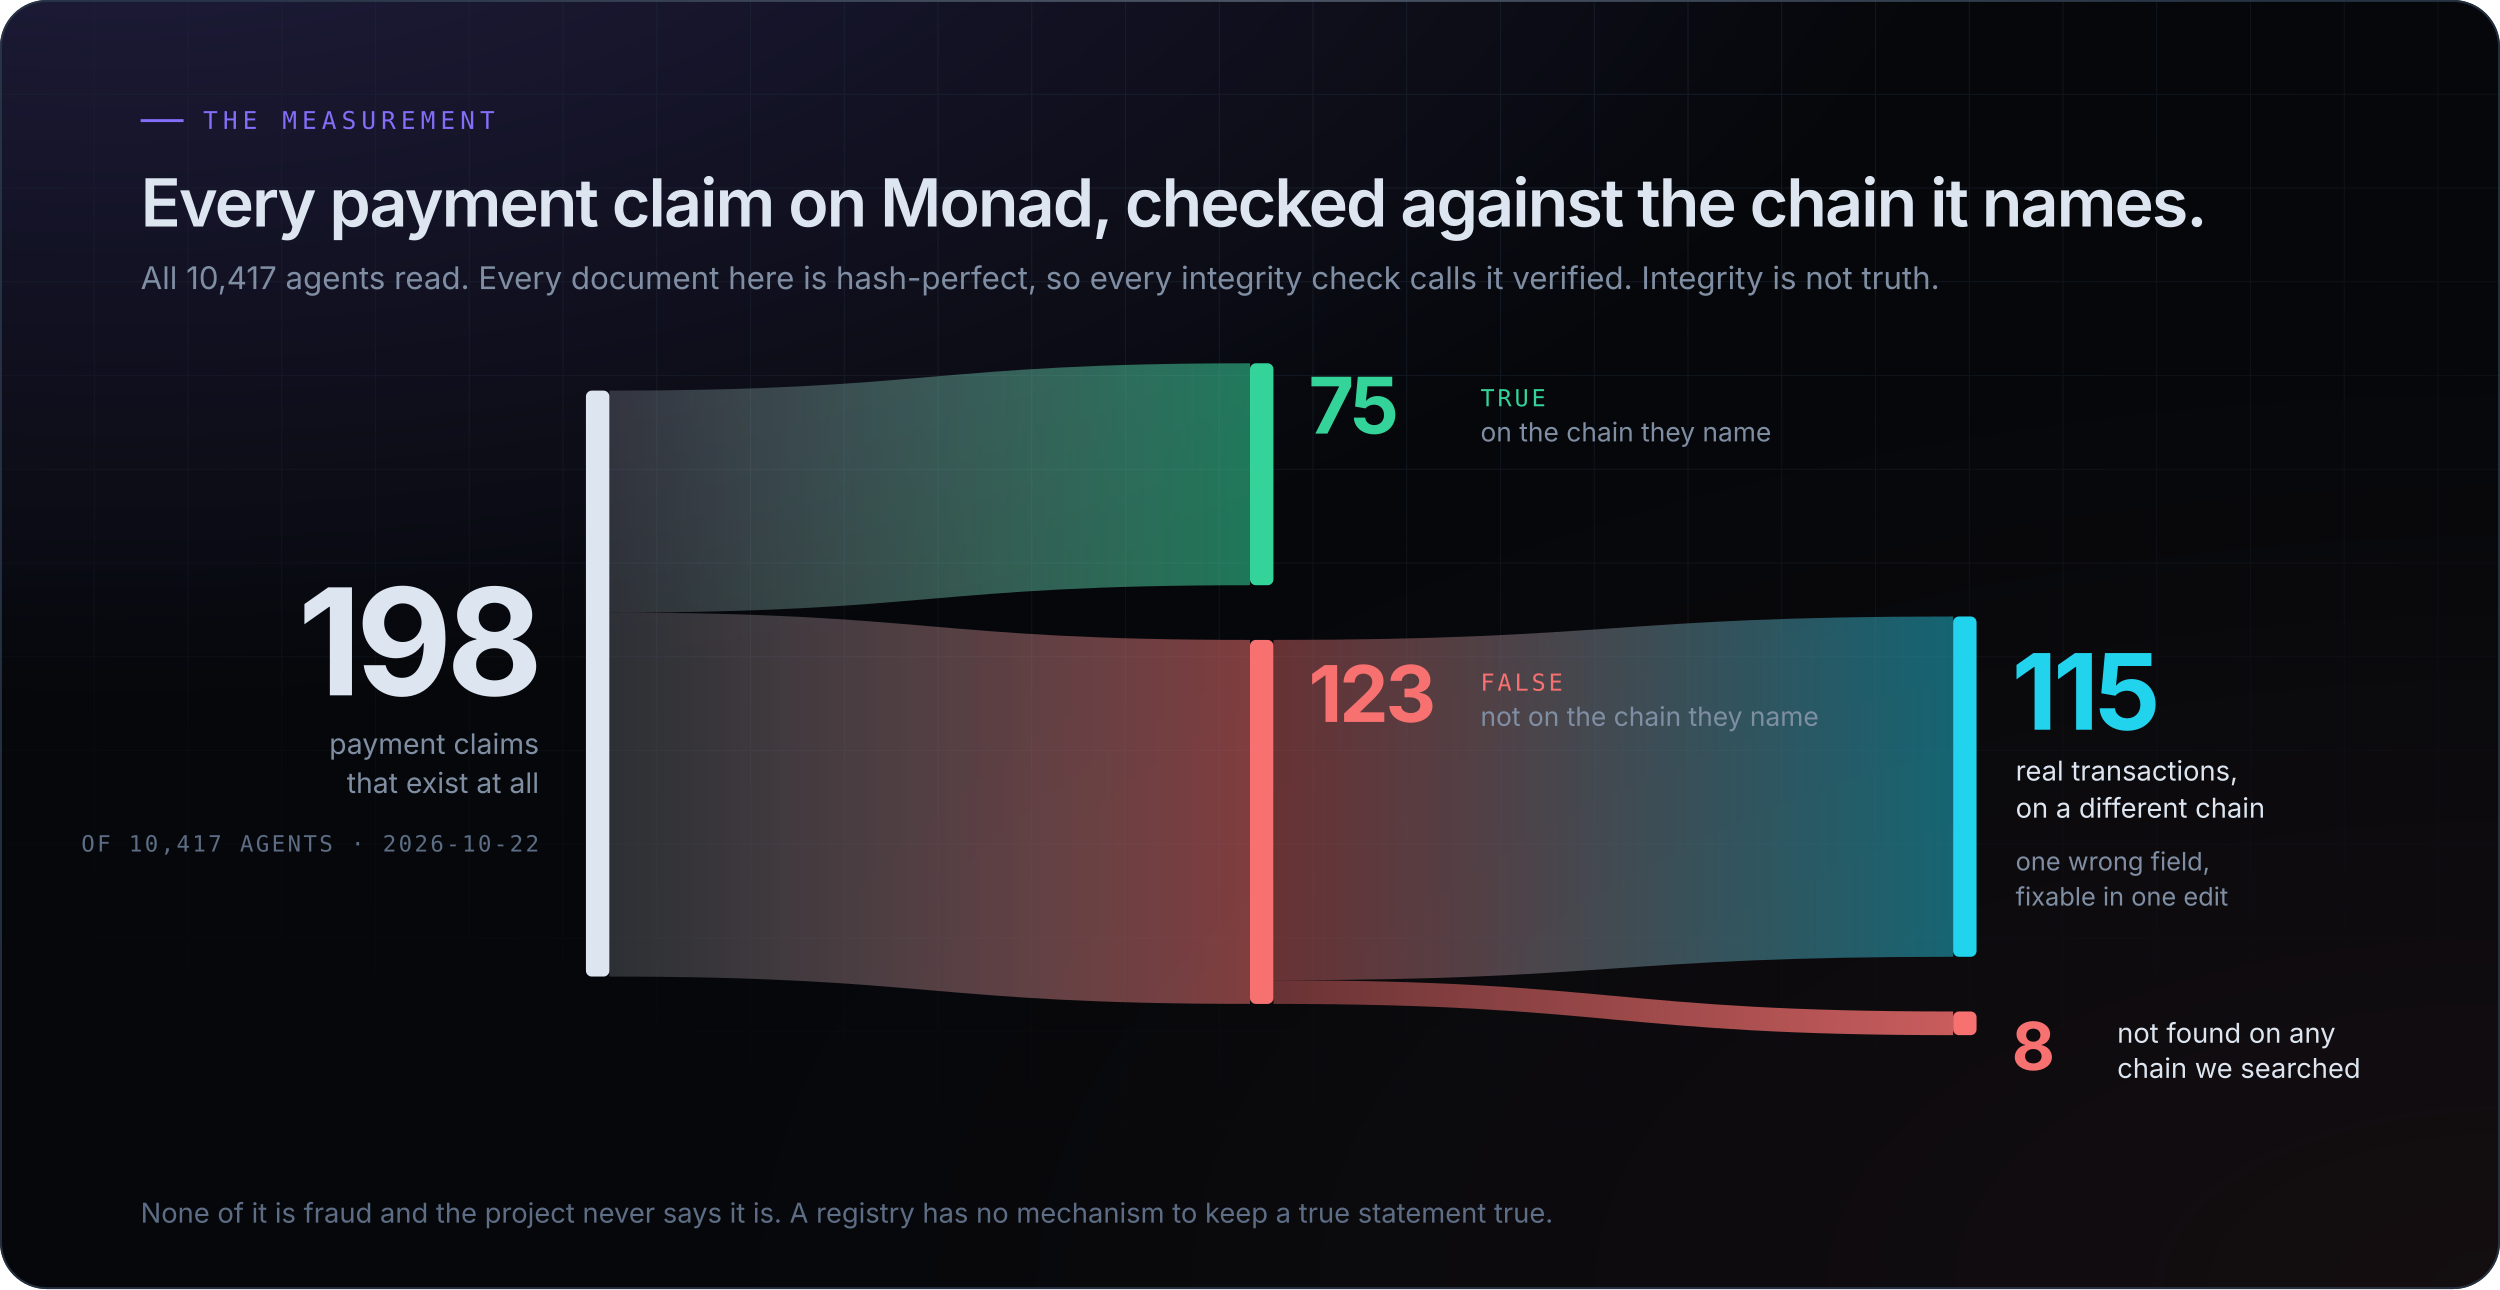
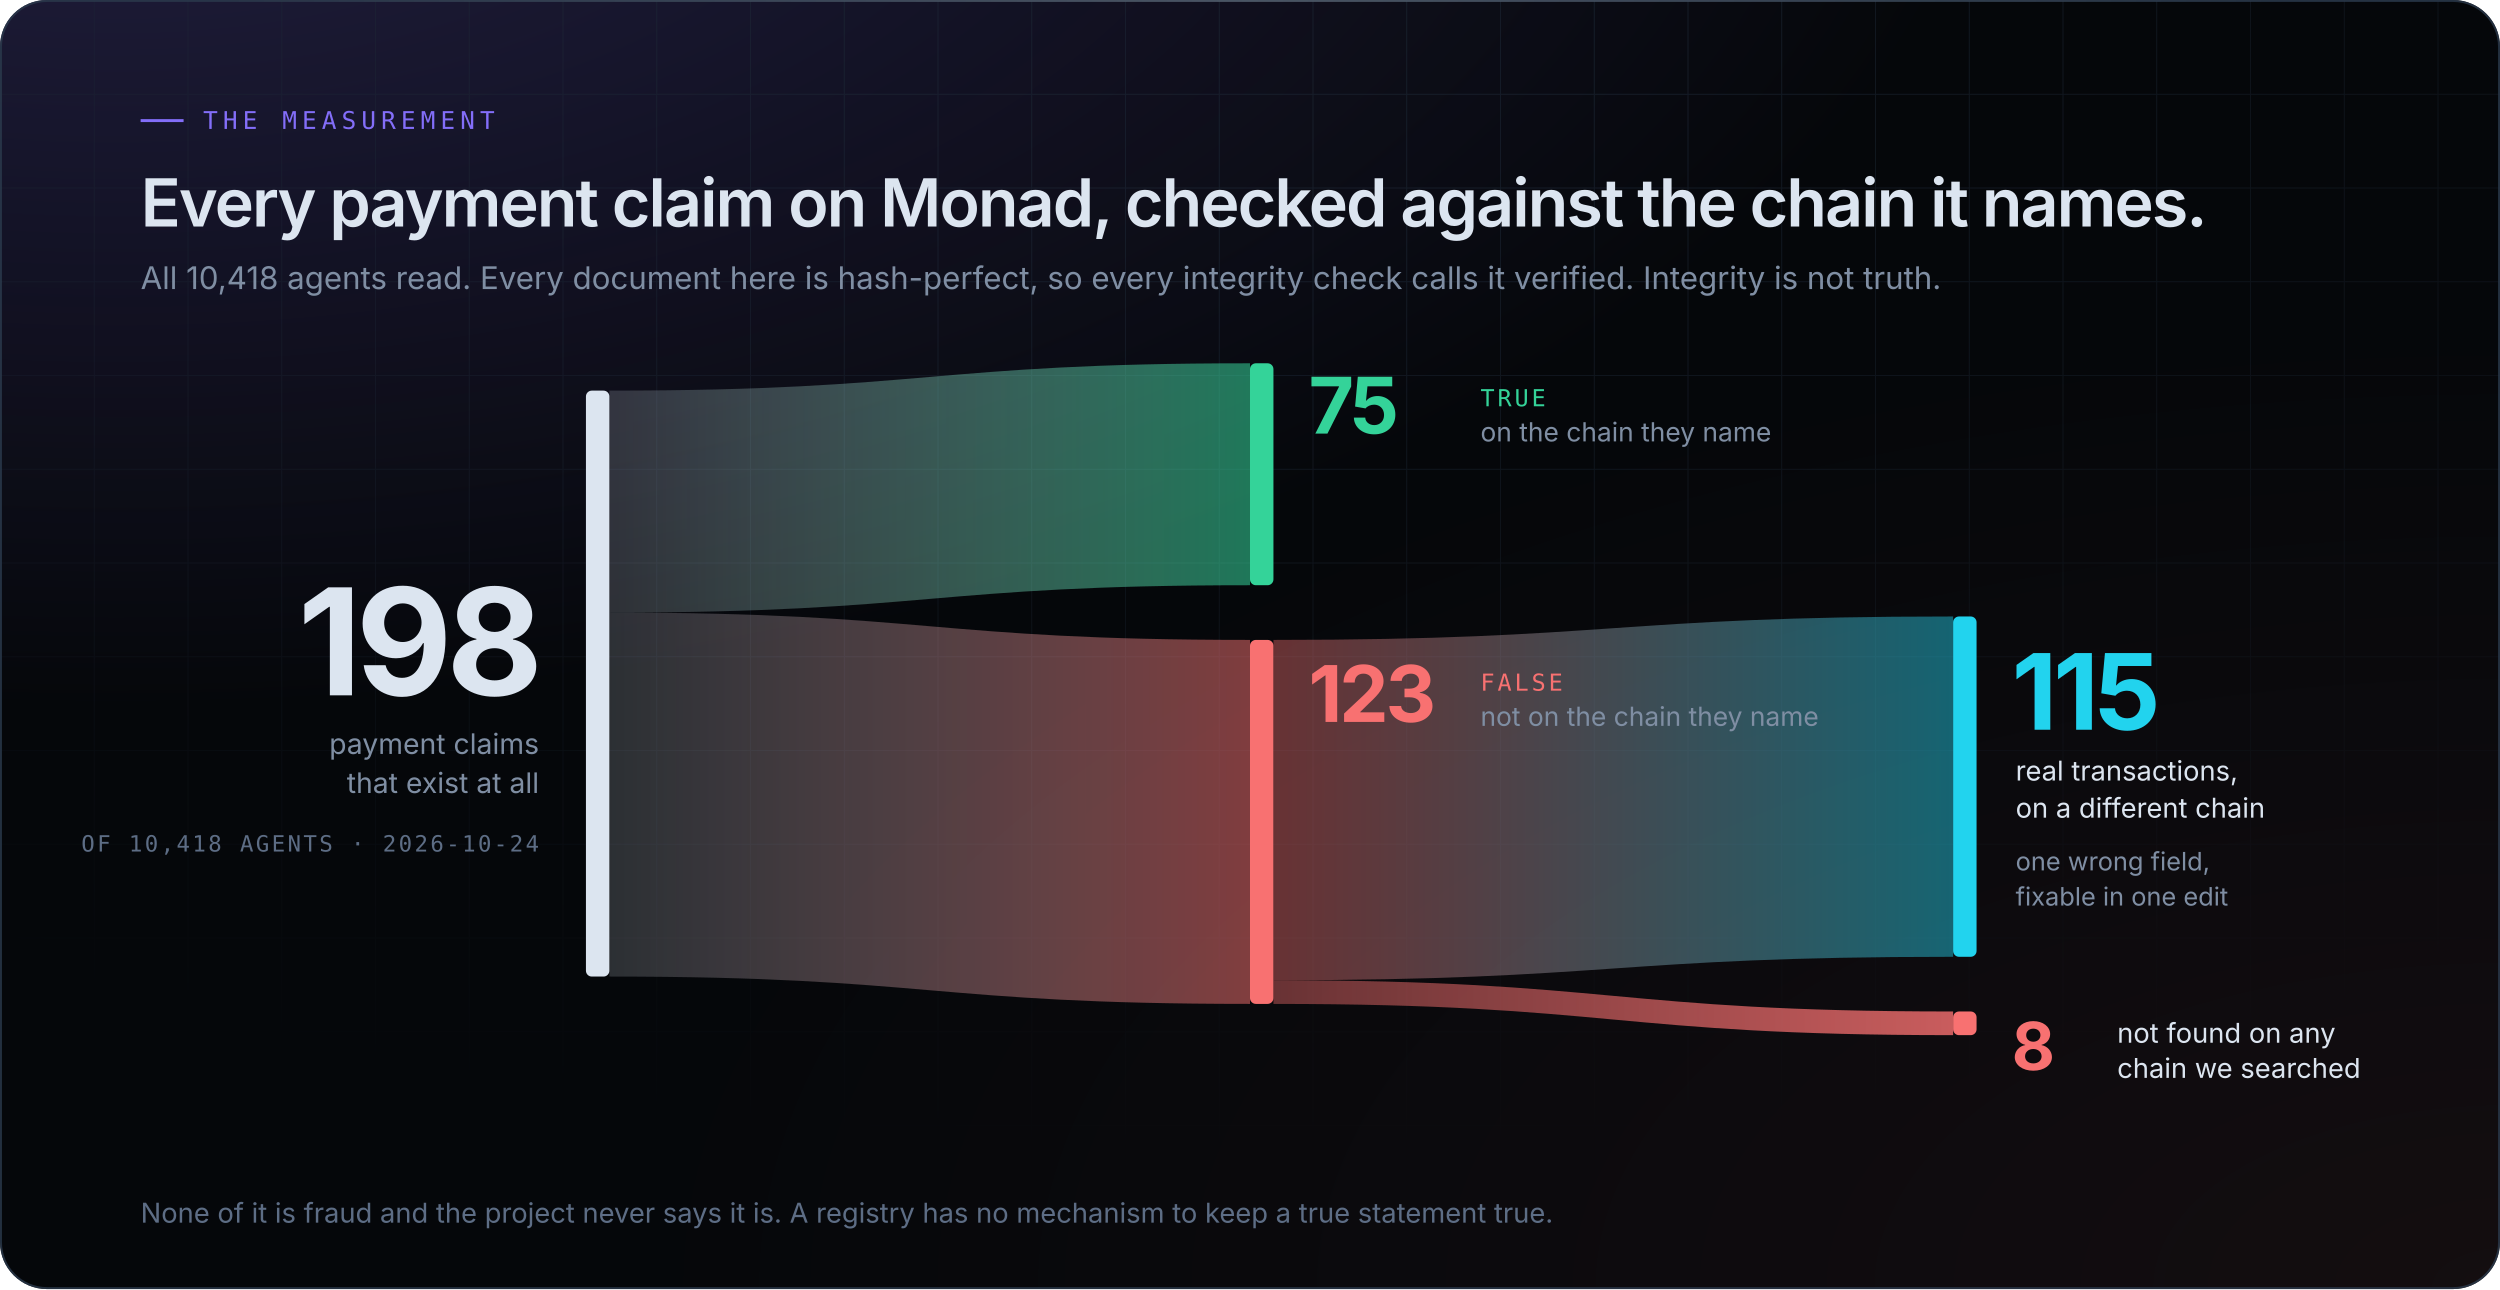
- <svg xmlns="http://www.w3.org/2000/svg" width="1280" height="660" viewBox="0 0 1280 660" role="img" aria-label="198 payment claims (2026-10-22): 75 on the chain they name, 123 not. Of those 123, 115 are real transactions on a different chain and 8 were not found on any chain we searched.">
+ <svg xmlns="http://www.w3.org/2000/svg" width="1280" height="660" viewBox="0 0 1280 660" role="img" aria-label="198 payment claims (2026-10-24): 75 on the chain they name, 123 not. Of those 123, 115 are real transactions on a different chain and 8 were not found on any chain we searched.">
  <style>
.sans{font-family:'Space Grotesk','Inter',-apple-system,BlinkMacSystemFont,'Segoe UI',Helvetica,Arial,sans-serif}
.body{font-family:'Inter',-apple-system,BlinkMacSystemFont,'Segoe UI',Helvetica,Arial,sans-serif}
.mono{font-family:'JetBrains Mono',ui-monospace,SFMono-Regular,Menlo,Consolas,monospace}
.in{animation:in .9s cubic-bezier(.16,1,.3,1) backwards;animation-delay:var(--d,0s)}
@keyframes in{from{opacity:0;transform:translateY(10px)}}
@keyframes spin{to{transform:rotate(360deg)}}

.bd{animation:rv 1.6s cubic-bezier(.16,1,.3,1) backwards}
@keyframes rv{from{clip-path:inset(0 100% 0 0)}to{clip-path:inset(0 0 0 0)}}
.nd{animation:gr .8s cubic-bezier(.16,1,.3,1) backwards}
@keyframes gr{from{transform:scaleY(0)}}
.nd{transform-box:fill-box;transform-origin:center}

@media (prefers-reduced-motion:reduce){
  *{animation:none!important}
  .rm-hide{opacity:0!important}
}
</style>
  <defs>
    <radialGradient id="g0" cx="0.05" cy="-0.2" r=".75">
      <stop offset="0" stop-color="#836ef9" stop-opacity="0.240" />
      <stop offset="1" stop-color="#836ef9" stop-opacity="0" />
    </radialGradient>
    <radialGradient id="g1" cx="1.0" cy="1.0" r=".75">
      <stop offset="0" stop-color="#f87171" stop-opacity="0.060" />
      <stop offset="1" stop-color="#f87171" stop-opacity="0" />
    </radialGradient>
    <pattern id="grid" width="48" height="48" patternUnits="userSpaceOnUse">
      <path d="M48 0H0V48" fill="none" stroke="#1d2836" stroke-width="1" />
    </pattern>
    <radialGradient id="gridmask-g" cx=".5" cy="0" r=".9">
      <stop offset=".2" stop-color="#fff" stop-opacity="0.55" />
      <stop offset="1" stop-color="#fff" stop-opacity="0" />
    </radialGradient>
    <mask id="gridmask">
      <rect width="1280" height="660" fill="url(#gridmask-g)" />
    </mask>
    <linearGradient id="edge" x1="0" x2="1">
      <stop offset="0" stop-color="#ffffff" stop-opacity="0" />
      <stop offset=".5" stop-color="#ffffff" stop-opacity="0.16" />
      <stop offset="1" stop-color="#ffffff" stop-opacity="0" />
    </linearGradient>
    <clipPath id="frame">
      <rect width="1280" height="660" rx="24" />
    </clipPath>
  </defs>
  <rect width="1280" height="660" rx="24" fill="#05070a" />
  <g clip-path="url(#frame)">
    <rect width="1280" height="660" rx="24" fill="url(#g0)" />
    <rect width="1280" height="660" rx="24" fill="url(#g1)" />
    <rect width="1280" height="660" fill="url(#grid)" mask="url(#gridmask)" />
  </g>
  <rect x=".5" y=".5" width="1279" height="659" rx="23.5" fill="none" stroke="#2b3a4d" stroke-opacity=".8" />
  <rect x="120" y="0" width="1040" height="1" fill="url(#edge)" />
  <defs>
    <linearGradient id="b-true" x1="0" x2="1">
      <stop offset="0" stop-color="#dce5f0" stop-opacity=".18" />
      <stop offset="1" stop-color="#34d399" stop-opacity=".55" />
    </linearGradient>
    <linearGradient id="b-false" x1="0" x2="1">
      <stop offset="0" stop-color="#dce5f0" stop-opacity=".18" />
      <stop offset="1" stop-color="#f87171" stop-opacity=".5" />
    </linearGradient>
    <linearGradient id="b-else" x1="0" x2="1">
      <stop offset="0" stop-color="#f87171" stop-opacity=".4" />
      <stop offset="1" stop-color="#22d3ee" stop-opacity=".45" />
    </linearGradient>
    <linearGradient id="b-none" x1="0" x2="1">
      <stop offset="0" stop-color="#f87171" stop-opacity=".4" />
      <stop offset="1" stop-color="#f87171" stop-opacity=".8" />
    </linearGradient>
  </defs>
  <g class="in" style="--d:0s">
    <rect x="72" y="61" width="22" height="1.5" fill="#836ef9" />
    <text x="104" y="66" class="mono" font-size="12.5" letter-spacing="2.6" fill="#836ef9">THE MEASUREMENT</text>
  </g>
  <text x="72" y="116" class="sans in" style="--d:.1s" font-size="34" font-weight="600" letter-spacing="-1" fill="#dce5f0">Every payment claim on Monad, checked against the chain it names.</text>
-   <text x="72" y="148" class="body in" style="--d:.2s" font-size="16" fill="#7f8ea3">All 10,417 agents read. Every document here is hash-perfect, so every integrity check calls it verified. Integrity is not truth.</text>
+   <text x="72" y="148" class="body in" style="--d:.2s" font-size="16" fill="#7f8ea3">All 10,418 agents read. Every document here is hash-perfect, so every integrity check calls it verified. Integrity is not truth.</text>
  <g class="bd" style="animation-delay:.4s">
    <path d="M312 200 C476.0 200 476.0 186 640 186 L640 299.636 C476.0 299.636 476.0 313.636 312 313.636 Z" fill="url(#b-true)" />
    <path d="M312 313.636 C476.0 313.636 476.0 327.636 640 327.636 L640 514.0 C476.0 514.0 476.0 500.0 312 500.0 Z" fill="url(#b-false)" />
  </g>
  <g class="bd" style="animation-delay:1.1s">
    <path d="M652 327.636 C826.0 327.636 826.0 315.636 1000 315.636 L1000 489.879 C826.0 489.879 826.0 501.879 652 501.879 Z" fill="url(#b-else)" />
    <path d="M652 501.879 C826.0 501.879 826.0 517.879 1000 517.879 L1000 530.0 C826.0 530.0 826.0 514.0 652 514.0 Z" fill="url(#b-none)" />
  </g>
  <rect x="300" y="200" width="12" height="300.0" rx="3" fill="#dce5f0" class="nd" style="animation-delay:.2s" />
  <rect x="640" y="186" width="12" height="113.636" rx="3" fill="#34d399" class="nd" style="animation-delay:.9s" />
  <rect x="640" y="327.636" width="12" height="186.364" rx="3" fill="#f87171" class="nd" style="animation-delay:.9s" />
  <rect x="1000" y="315.636" width="12" height="174.242" rx="3" fill="#22d3ee" class="nd" style="animation-delay:1.6s" />
  <rect x="1000" y="517.879" width="12" height="12.121" rx="3" fill="#f87171" class="nd" style="animation-delay:1.6s" />
  <g class="in" style="--d:.3s">
    <text x="278" y="356.0" text-anchor="end" class="sans" font-size="76" font-weight="700" letter-spacing="-3" fill="#dce5f0">198</text>
    <text x="276" y="386.0" text-anchor="end" class="body" font-size="14.5" fill="#7f8ea3">payment claims</text>
    <text x="276" y="406.0" text-anchor="end" class="body" font-size="14.5" fill="#7f8ea3">that exist at all</text>
-     <text x="276" y="436.0" text-anchor="end" class="mono" font-size="11.5" letter-spacing="1.2" fill="#5d6d85">OF 10,417 AGENTS · 2026-10-22</text>
+     <text x="276" y="436.0" text-anchor="end" class="mono" font-size="11.5" letter-spacing="1.2" fill="#5d6d85">OF 10,418 AGENTS · 2026-10-24</text>
  </g>
  <g class="in" style="--d:1s">
    <text x="670" y="222" class="sans" font-size="40" font-weight="700" letter-spacing="-1.5" fill="#34d399">75</text>
    <text x="758" y="208" class="mono" font-size="12" letter-spacing="1.5" fill="#34d399">TRUE</text>
    <text x="758" y="226" class="body" font-size="13.5" fill="#7f8ea3">on the chain they name</text>
    <text x="670" y="369.636" class="sans" font-size="40" font-weight="700" letter-spacing="-1.5" fill="#f87171">123</text>
    <text x="758" y="353.636" class="mono" font-size="12" letter-spacing="1.5" fill="#f87171">FALSE</text>
    <text x="758" y="371.636" class="body" font-size="13.5" fill="#7f8ea3">not on the chain they name</text>
  </g>
  <g class="in" style="--d:1.7s">
    <text x="1030" y="373.636" class="sans" font-size="54" font-weight="700" letter-spacing="-2" fill="#22d3ee">115</text>
    <text x="1032" y="399.636" class="body" font-size="14" fill="#dce5f0">real transactions,</text>
    <text x="1032" y="418.636" class="body" font-size="14" fill="#dce5f0">on a different chain</text>
    <text x="1032" y="445.636" class="body" font-size="13" fill="#7f8ea3">one wrong field,</text>
    <text x="1032" y="463.636" class="body" font-size="13" fill="#7f8ea3">fixable in one edit</text>
    <text x="1030" y="547.879" class="sans" font-size="34" font-weight="700" letter-spacing="-1" fill="#f87171">8</text>
    <text x="1084" y="533.879" class="body" font-size="14" fill="#dce5f0">not found on any</text>
    <text x="1084" y="551.879" class="body" font-size="14" fill="#dce5f0">chain we searched</text>
  </g>
  <text x="72" y="626" class="body in" style="--d:2s" font-size="14" fill="#5d6d85">None of it is fraud and the project never says it is. A registry has no mechanism to keep a true statement true.</text>
</svg>
